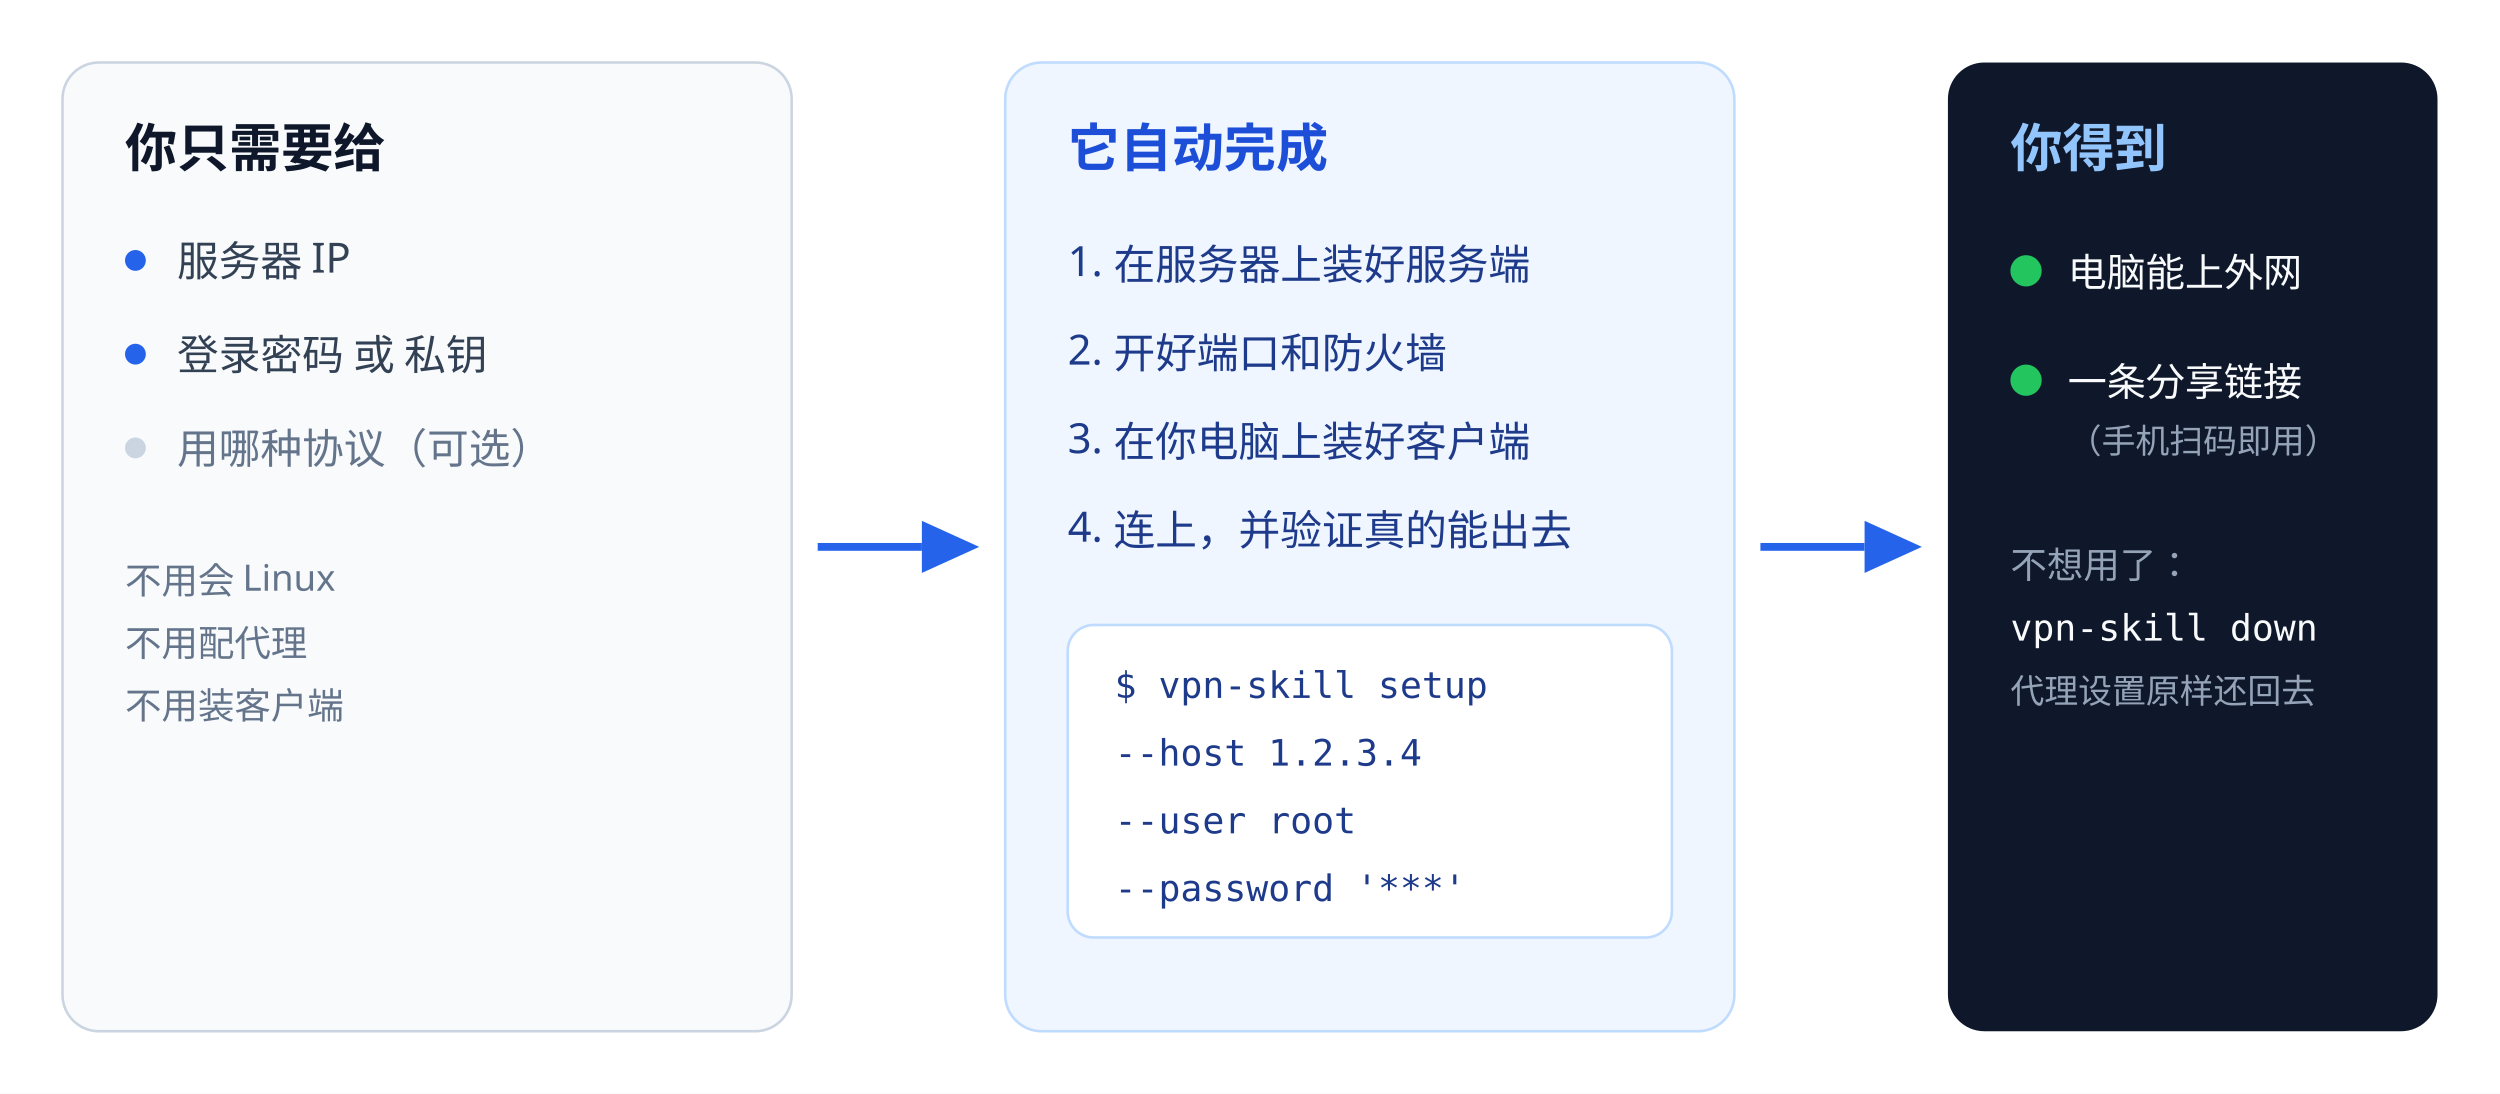
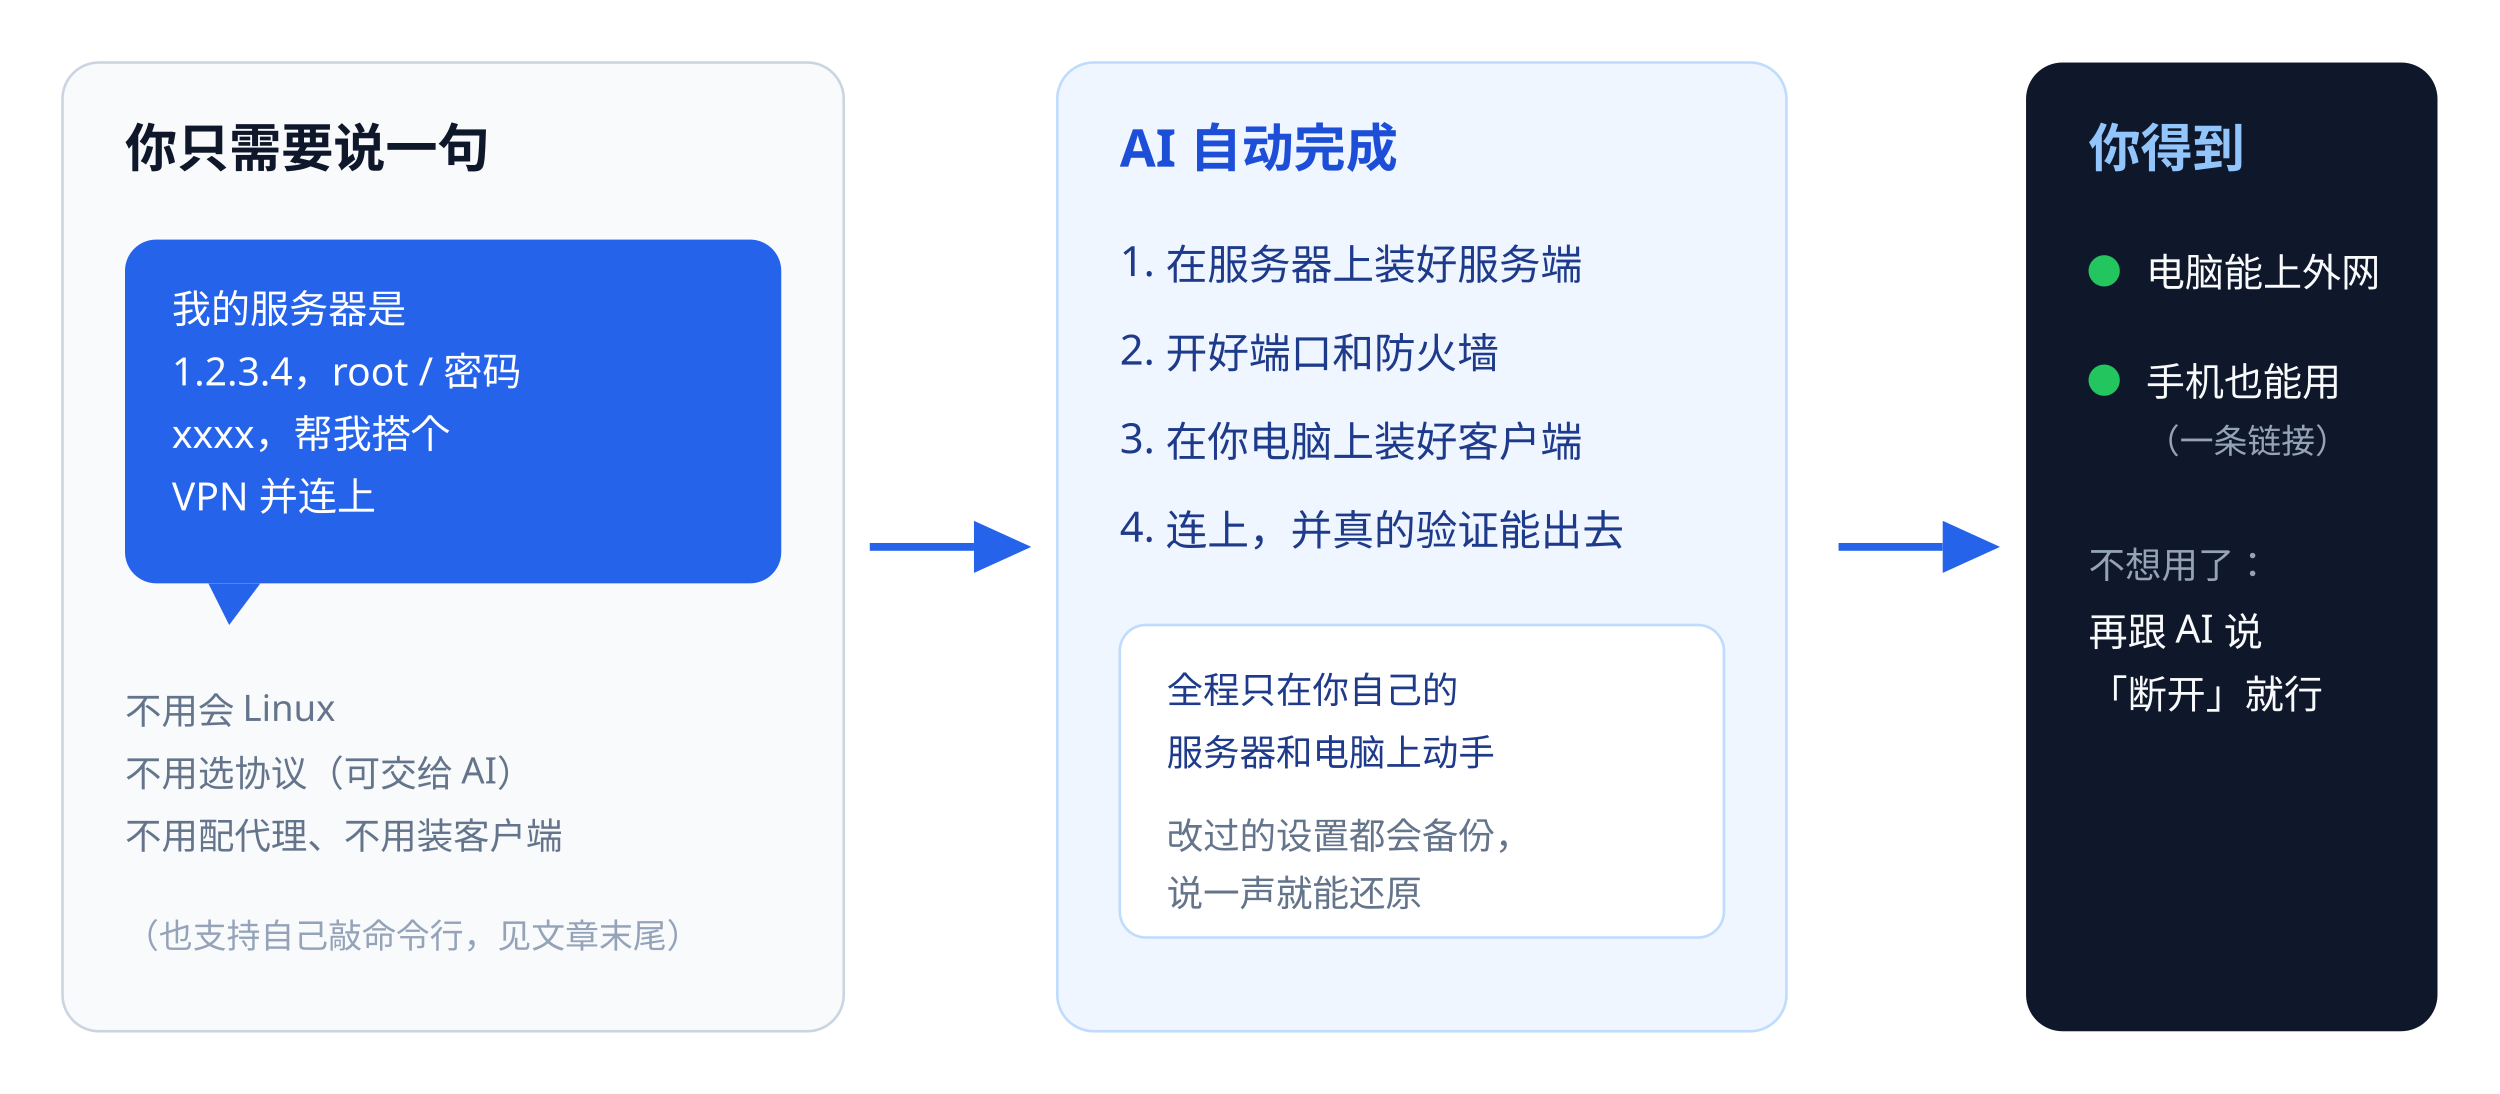
<svg xmlns="http://www.w3.org/2000/svg" width="960" height="420" viewBox="0 0 960 420">
  <rect width="960" height="420" fill="#ffffff" />
-   <rect x="24" y="24" width="280" height="372" rx="14" fill="#f8fafc" stroke="#cbd5e1" />
-   <text x="48" y="64" font-family="system-ui,sans-serif" font-size="20" fill="#0f172a" font-weight="700">你只需要给</text>
-   <circle cx="52" cy="100" r="4" fill="#2563eb" />
-   <text x="68" y="106" font-family="system-ui,sans-serif" font-size="16" fill="#334155">服务器 IP</text>
-   <circle cx="52" cy="136" r="4" fill="#2563eb" />
-   <text x="68" y="142" font-family="system-ui,sans-serif" font-size="16" fill="#334155">登录密码 或 私钥</text>
-   <circle cx="52" cy="172" r="4" fill="#cbd5e1" />
-   <text x="68" y="178" font-family="system-ui,sans-serif" font-size="16" fill="#64748b">用哪种协议（可选）</text>
-   <text x="48" y="228" font-family="system-ui,sans-serif" font-size="14" fill="#64748b">不用会 Linux</text>
-   <text x="48" y="252" font-family="system-ui,sans-serif" font-size="14" fill="#64748b">不用配代理</text>
-   <text x="48" y="276" font-family="system-ui,sans-serif" font-size="14" fill="#64748b">不用装客户端</text>
-   <line x1="314" y1="210" x2="354" y2="210" stroke="#2563eb" stroke-width="3" />
-   <polygon points="354,200 376,210 354,220" fill="#2563eb" />
-   <rect x="386" y="24" width="280" height="372" rx="14" fill="#eff6ff" stroke="#bfdbfe" />
-   <text x="410" y="64" font-family="system-ui,sans-serif" font-size="20" fill="#1d4ed8" font-weight="700">它自动完成</text>
-   <text x="410" y="106" font-family="system-ui,sans-serif" font-size="16" fill="#1e3a8a">1. 在服务器上装好服务端</text>
-   <text x="410" y="140" font-family="system-ui,sans-serif" font-size="16" fill="#1e3a8a">2. 开好端口和防火墙</text>
-   <text x="410" y="174" font-family="system-ui,sans-serif" font-size="16" fill="#1e3a8a">3. 在你电脑上装好客户端</text>
-   <text x="410" y="208" font-family="system-ui,sans-serif" font-size="16" fill="#1e3a8a">4. 连上，并验证真的能出去</text>
-   <rect x="410" y="240" width="232" height="120" rx="10" fill="#ffffff" stroke="#bfdbfe" />
-   <text x="428" y="268" font-family="ui-monospace,Consolas,monospace" font-size="14" fill="#1e3a8a">$ vpn-skill setup</text>
-   <text x="428" y="294" font-family="ui-monospace,Consolas,monospace" font-size="14" fill="#1e3a8a">    --host 1.2.3.4</text>
-   <text x="428" y="320" font-family="ui-monospace,Consolas,monospace" font-size="14" fill="#1e3a8a">    --user root</text>
-   <text x="428" y="346" font-family="ui-monospace,Consolas,monospace" font-size="14" fill="#1e3a8a">    --password '***'</text>
-   <line x1="676" y1="210" x2="716" y2="210" stroke="#2563eb" stroke-width="3" />
-   <polygon points="716,200 738,210 716,220" fill="#2563eb" />
-   <rect x="748" y="24" width="188" height="372" rx="14" fill="#0f172a" />
-   <text x="772" y="64" font-family="system-ui,sans-serif" font-size="20" fill="#93c5fd" font-weight="700">你得到</text>
-   <circle cx="778" cy="104" r="6" fill="#22c55e" />
-   <text x="794" y="110" font-family="system-ui,sans-serif" font-size="15" fill="#f8fafc">电脑能上外网</text>
-   <circle cx="778" cy="146" r="6" fill="#22c55e" />
-   <text x="794" y="152" font-family="system-ui,sans-serif" font-size="15" fill="#f8fafc">一条分享链接</text>
-   <text x="794" y="174" font-family="system-ui,sans-serif" font-size="13" fill="#94a3b8">（手机扫码即用）</text>
-   <text x="772" y="222" font-family="system-ui,sans-serif" font-size="14" fill="#94a3b8">不想用了：</text>
-   <text x="772" y="246" font-family="ui-monospace,Consolas,monospace" font-size="14" fill="#f8fafc">vpn-skill down</text>
-   <text x="772" y="270" font-family="system-ui,sans-serif" font-size="13" fill="#94a3b8">代理设置原样还回去</text>
+   <rect x="24" y="24" width="300" height="372" rx="14" fill="#f8fafc" stroke="#cbd5e1" />
+   <text x="48" y="64" font-family="system-ui,sans-serif" font-size="20" fill="#0f172a" font-weight="700">你只需要说一句</text>
+   <rect x="48" y="92" width="252" height="132" rx="12" fill="#2563eb" />
+   <text x="66" y="124" font-family="system-ui,sans-serif" font-size="15" fill="#ffffff">我的服务器是</text>
+   <text x="66" y="148" font-family="system-ui,sans-serif" font-size="15" fill="#ffffff">1.2.3.4，root / 密码</text>
+   <text x="66" y="172" font-family="system-ui,sans-serif" font-size="15" fill="#ffffff">xxxx，帮我搭个</text>
+   <text x="66" y="196" font-family="system-ui,sans-serif" font-size="15" fill="#ffffff">VPN 并连上</text>
+   <polygon points="80,224 100,224 88,240" fill="#2563eb" />
+   <text x="48" y="278" font-family="system-ui,sans-serif" font-size="14" fill="#64748b">不用会 Linux</text>
+   <text x="48" y="302" font-family="system-ui,sans-serif" font-size="14" fill="#64748b">不用选协议（可交给 AI）</text>
+   <text x="48" y="326" font-family="system-ui,sans-serif" font-size="14" fill="#64748b">不用配代理、不用装客户端</text>
+   <text x="48" y="364" font-family="system-ui,sans-serif" font-size="13" fill="#94a3b8">（也支持自己敲命令行，见文章末尾）</text>
+   <line x1="334" y1="210" x2="374" y2="210" stroke="#2563eb" stroke-width="3" />
+   <polygon points="374,200 396,210 374,220" fill="#2563eb" />
+   <rect x="406" y="24" width="280" height="372" rx="14" fill="#eff6ff" stroke="#bfdbfe" />
+   <text x="430" y="64" font-family="system-ui,sans-serif" font-size="20" fill="#1d4ed8" font-weight="700">AI 自动完成</text>
+   <text x="430" y="106" font-family="system-ui,sans-serif" font-size="16" fill="#1e3a8a">1. 在服务器上装好服务端</text>
+   <text x="430" y="140" font-family="system-ui,sans-serif" font-size="16" fill="#1e3a8a">2. 开好端口和防火墙</text>
+   <text x="430" y="174" font-family="system-ui,sans-serif" font-size="16" fill="#1e3a8a">3. 在你电脑上装好客户端</text>
+   <text x="430" y="208" font-family="system-ui,sans-serif" font-size="16" fill="#1e3a8a">4. 连上，并真的验证能出去</text>
+   <rect x="430" y="240" width="232" height="120" rx="10" fill="#ffffff" stroke="#bfdbfe" />
+   <text x="448" y="270" font-family="system-ui,sans-serif" font-size="14" fill="#1e3a8a">全程只在你自己的</text>
+   <text x="448" y="294" font-family="system-ui,sans-serif" font-size="14" fill="#1e3a8a">服务器和电脑上动手</text>
+   <text x="448" y="326" font-family="system-ui,sans-serif" font-size="14" fill="#64748b">改过的设置都会备份，</text>
+   <text x="448" y="348" font-family="system-ui,sans-serif" font-size="14" fill="#64748b">说一声就能还原</text>
+   <line x1="706" y1="210" x2="746" y2="210" stroke="#2563eb" stroke-width="3" />
+   <polygon points="746,200 768,210 746,220" fill="#2563eb" />
+   <rect x="778" y="24" width="158" height="372" rx="14" fill="#0f172a" />
+   <text x="802" y="64" font-family="system-ui,sans-serif" font-size="20" fill="#93c5fd" font-weight="700">你得到</text>
+   <circle cx="808" cy="104" r="6" fill="#22c55e" />
+   <text x="824" y="110" font-family="system-ui,sans-serif" font-size="15" fill="#f8fafc">电脑能上外网</text>
+   <circle cx="808" cy="146" r="6" fill="#22c55e" />
+   <text x="824" y="152" font-family="system-ui,sans-serif" font-size="15" fill="#f8fafc">手机也能用</text>
+   <text x="824" y="174" font-family="system-ui,sans-serif" font-size="13" fill="#94a3b8">（一条链接）</text>
+   <text x="802" y="222" font-family="system-ui,sans-serif" font-size="14" fill="#94a3b8">不想用了：</text>
+   <text x="802" y="248" font-family="system-ui,sans-serif" font-size="15" fill="#f8fafc">再跟 AI 说</text>
+   <text x="802" y="272" font-family="system-ui,sans-serif" font-size="15" fill="#f8fafc">「断开」就行</text>
</svg>
